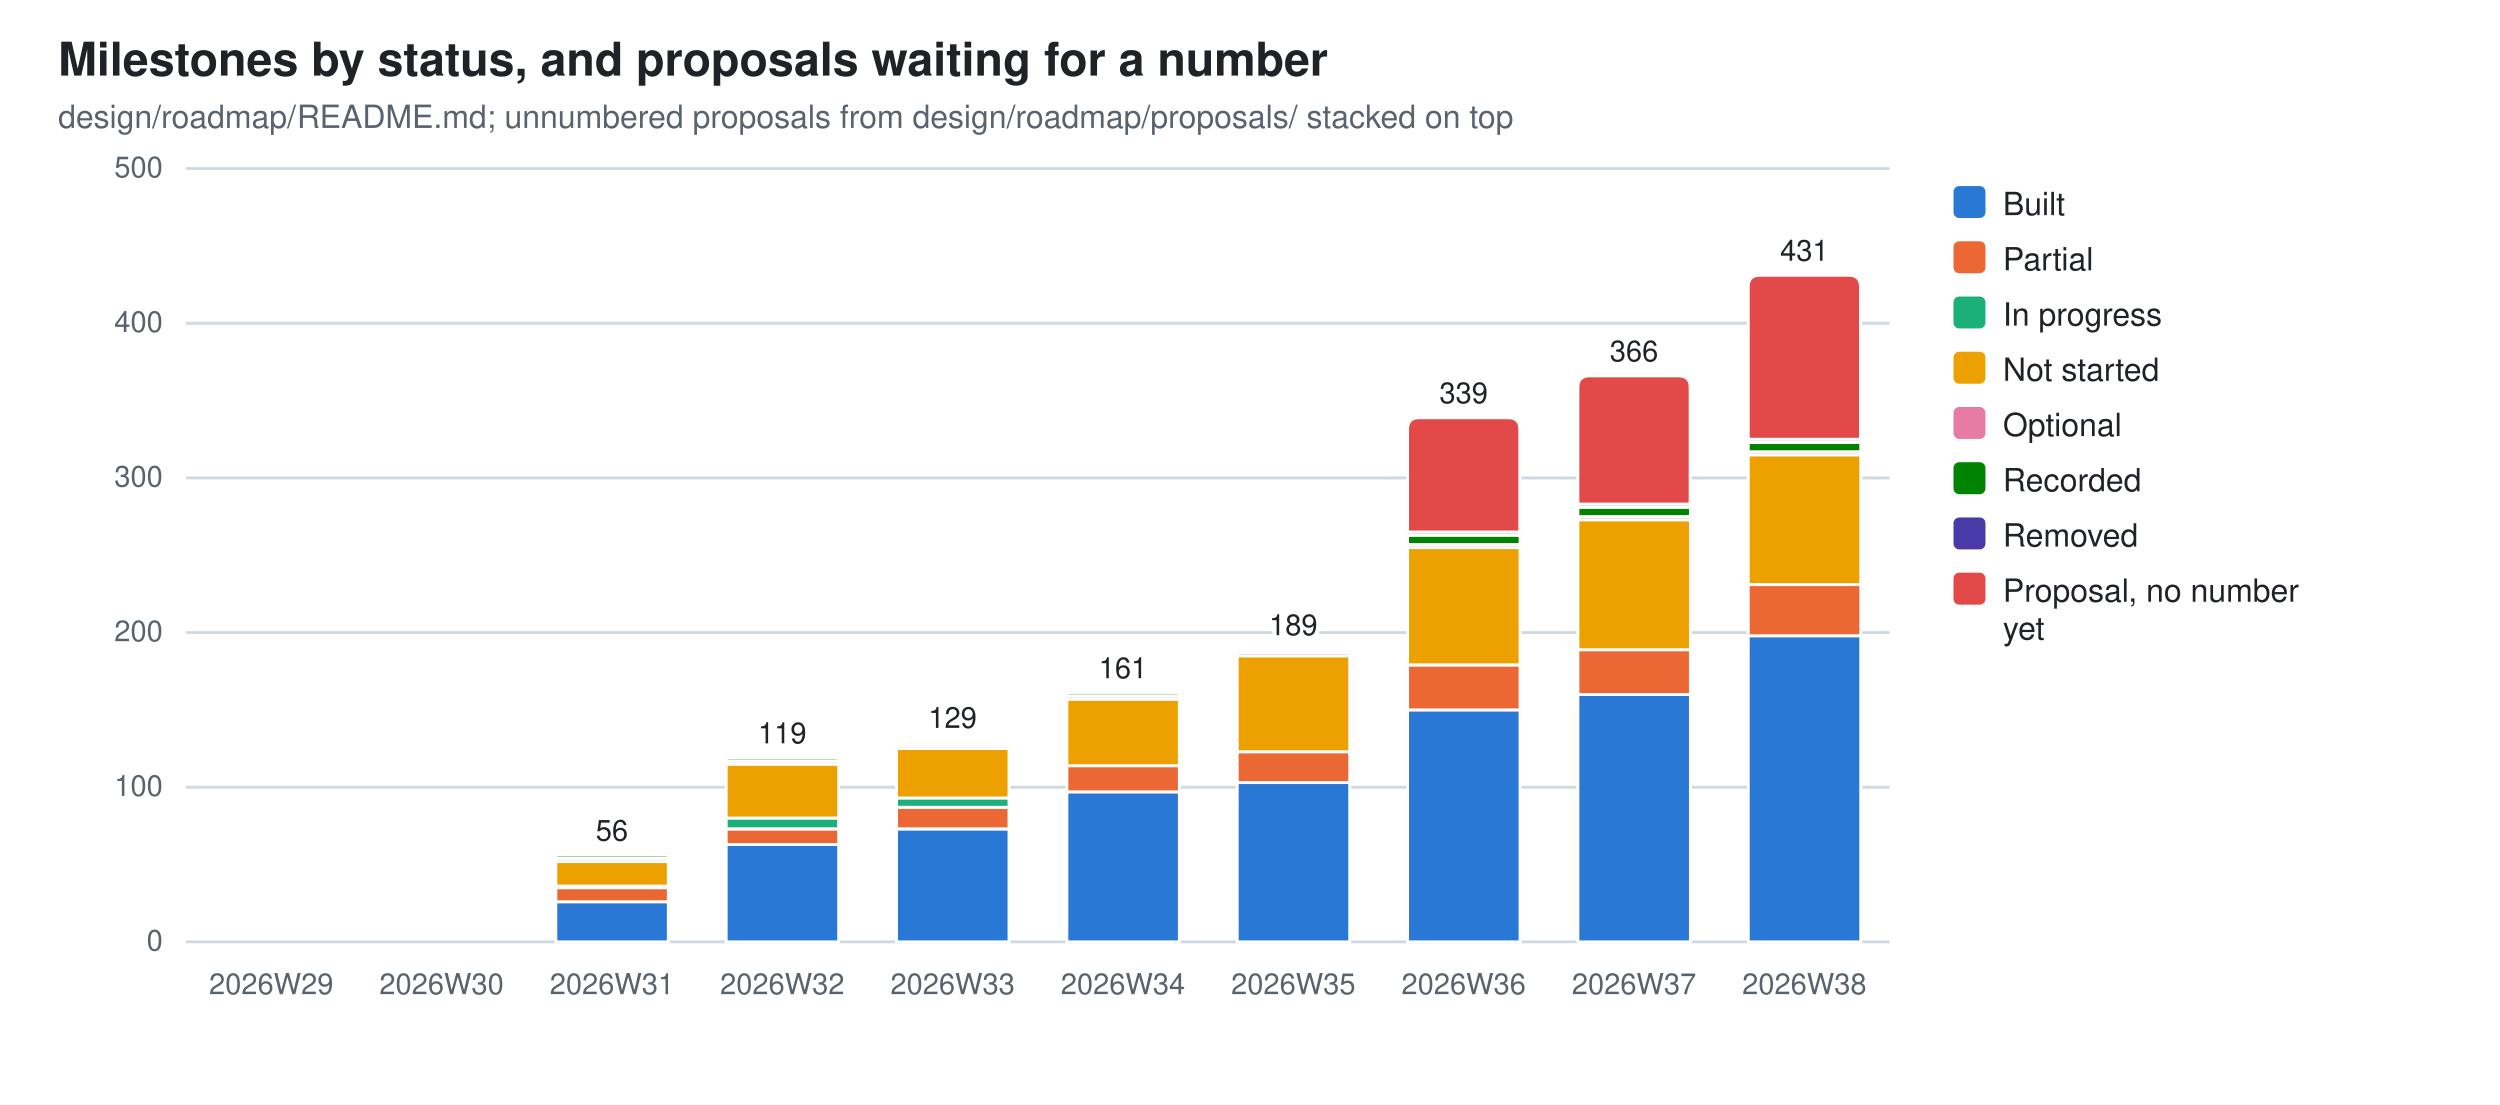
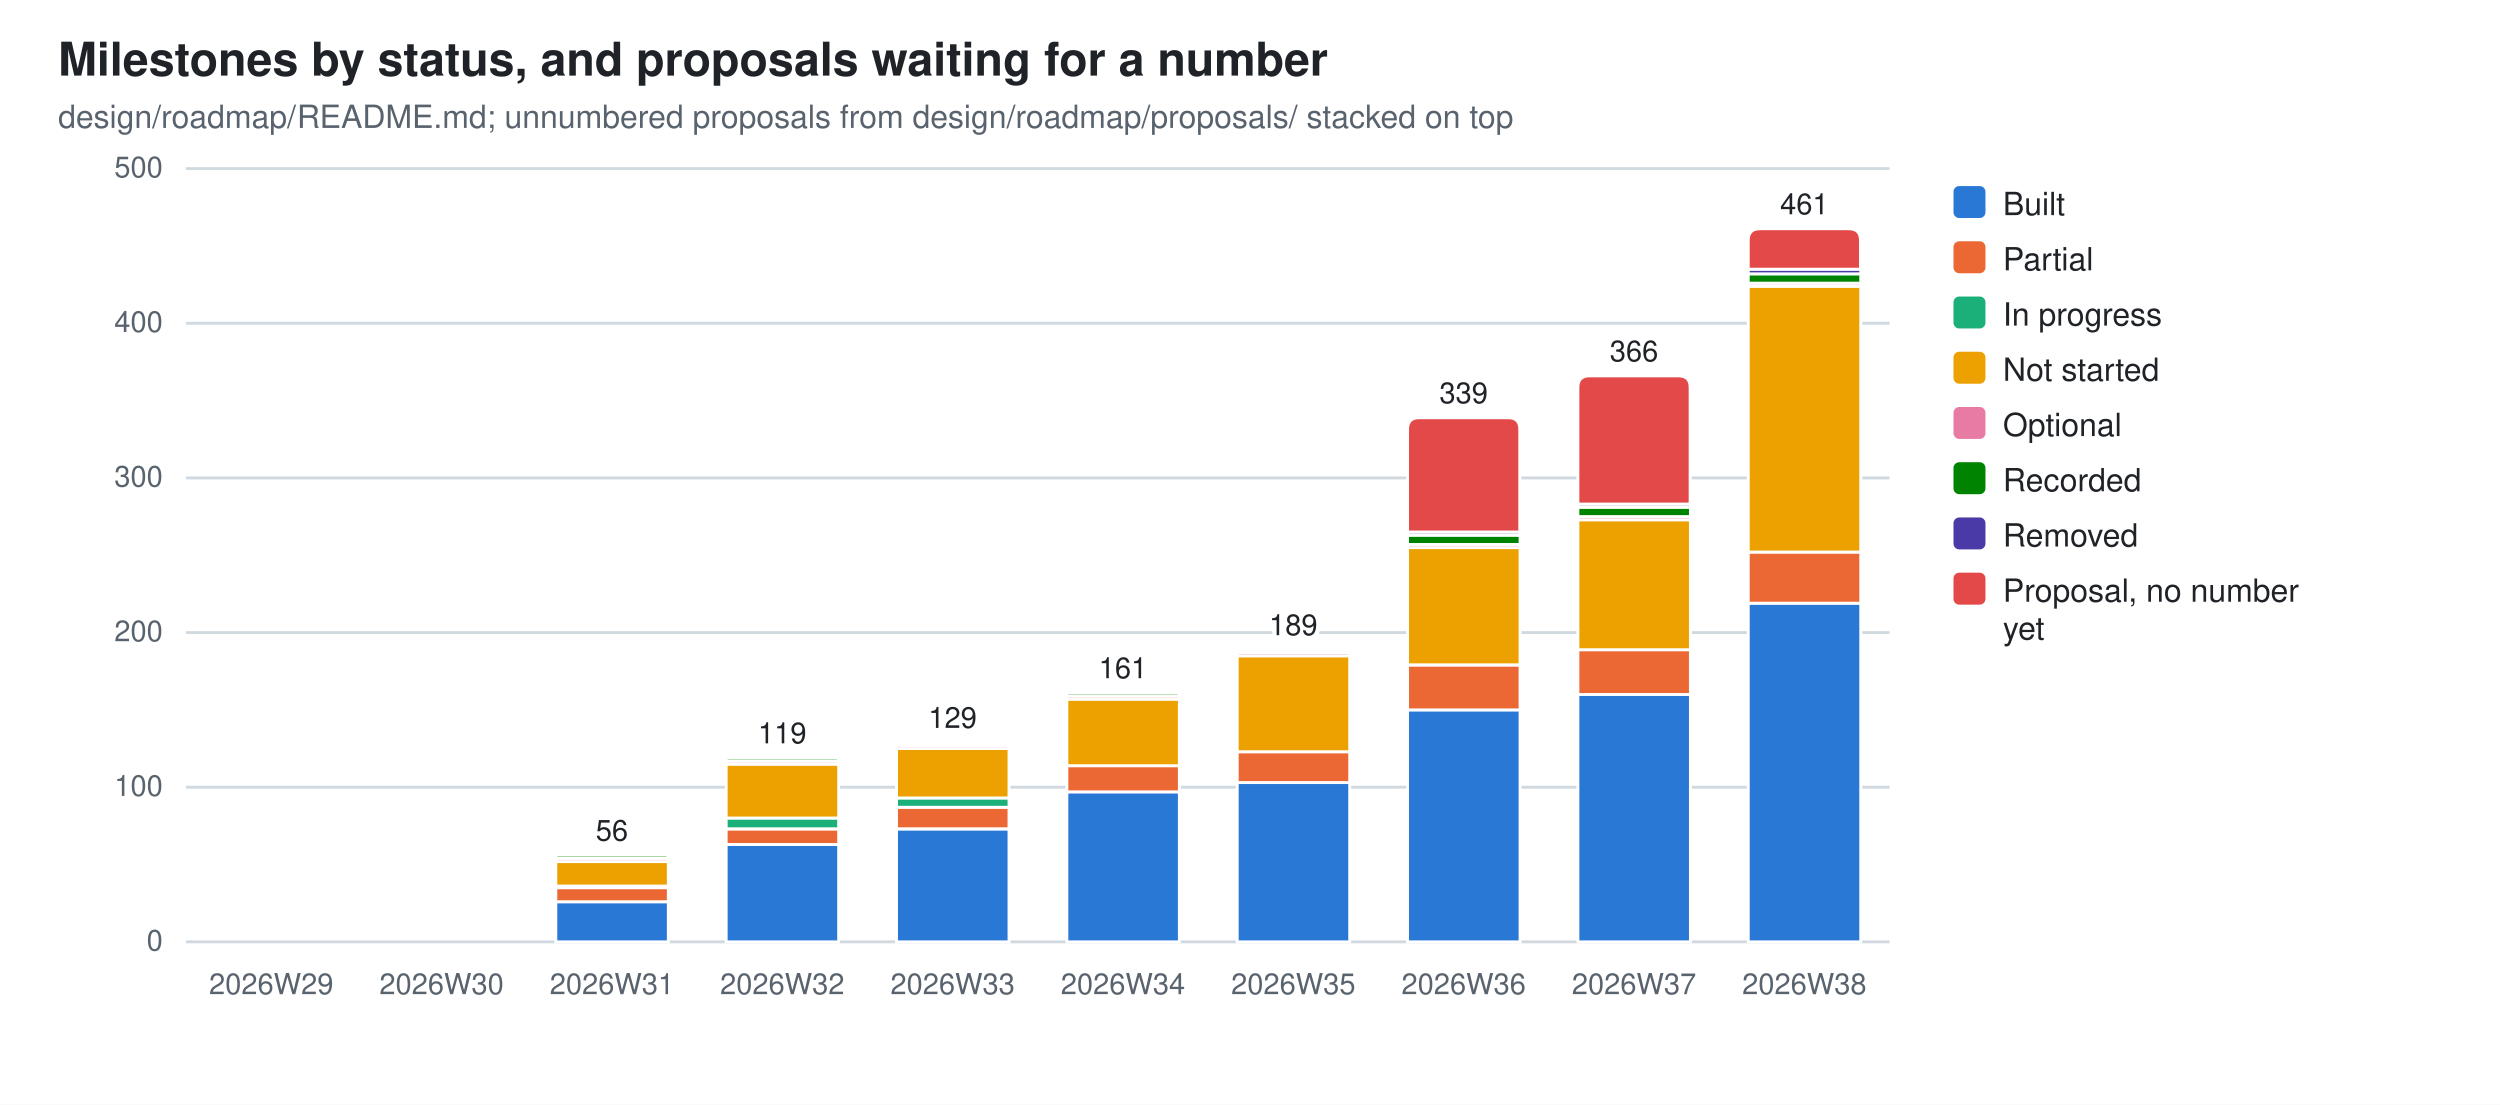
<svg xmlns="http://www.w3.org/2000/svg" width="860" height="380" viewBox="0 0 860 380" role="img" aria-label="Milestones by status, and proposals waiting for a number">
  <style>
  .bg{fill:#ffffff} .fg{fill:#1f2328} .mut{fill:#59636e} .grid{stroke:#d1d9e0}
  .seg{stroke:#ffffff;stroke-width:1}
  .val{paint-order:stroke;stroke:#ffffff;stroke-width:3px;stroke-linejoin:round}
  .s0{fill:#2a78d6}  .s1{fill:#eb6834}  .s2{fill:#1baf7a}  .s3{fill:#eda100}  .s4{fill:#e87ba4}  .s5{fill:#008300}  .s6{fill:#4a3aa7}  .s7{fill:#e34948}
  @media (prefers-color-scheme: dark){
    .bg{fill:#0d1117} .fg{fill:#e6edf3} .mut{fill:#9198a1} .grid{stroke:#30363d}
    .seg{stroke:#0d1117} .val{stroke:#0d1117} .s0{fill:#3987e5} .s1{fill:#d95926} .s2{fill:#199e70} .s3{fill:#c98500} .s4{fill:#d55181} .s5{fill:#008300} .s6{fill:#9085e9} .s7{fill:#e66767}}
  text{font-family:-apple-system,BlinkMacSystemFont,"Segoe UI",Helvetica,Arial,sans-serif}
</style>
  <rect class="bg" width="860" height="380" />
  <text class="fg" x="20" y="26" font-size="16" font-weight="600">Milestones by status, and proposals waiting for a number</text>
  <text class="mut" x="20" y="44" font-size="11">design/roadmap/README.md; unnumbered proposals from design/roadmap/proposals/ stacked on top</text>
  <line class="grid" x1="64" y1="324.0" x2="650.0" y2="324.0" stroke-width="1" />
  <text class="mut" x="56" y="327.0" font-size="10" text-anchor="end">0</text>
  <line class="grid" x1="64" y1="270.8" x2="650.0" y2="270.8" stroke-width="1" />
  <text class="mut" x="56" y="273.8" font-size="10" text-anchor="end">100</text>
  <line class="grid" x1="64" y1="217.6" x2="650.0" y2="217.6" stroke-width="1" />
  <text class="mut" x="56" y="220.6" font-size="10" text-anchor="end">200</text>
  <line class="grid" x1="64" y1="164.4" x2="650.0" y2="164.4" stroke-width="1" />
  <text class="mut" x="56" y="167.4" font-size="10" text-anchor="end">300</text>
  <line class="grid" x1="64" y1="111.2" x2="650.0" y2="111.2" stroke-width="1" />
  <text class="mut" x="56" y="114.2" font-size="10" text-anchor="end">400</text>
  <line class="grid" x1="64" y1="58.0" x2="650.0" y2="58.0" stroke-width="1" />
  <text class="mut" x="56" y="61.0" font-size="10" text-anchor="end">500</text>
  <text class="mut" x="93.3" y="342" font-size="10" text-anchor="middle">2026W29</text>
  <text class="mut" x="151.9" y="342" font-size="10" text-anchor="middle">2026W30</text>
  <rect class="seg s0" x="191.2" y="310.2" width="38.7" height="13.8" />
  <rect class="seg s1" x="191.2" y="305.4" width="38.7" height="4.8" />
  <rect class="seg s2" x="191.2" y="304.8" width="38.7" height="0.5" />
  <rect class="seg s3" x="191.2" y="296.3" width="38.7" height="8.5" />
  <rect class="seg s4" x="191.2" y="295.3" width="38.7" height="1.1" />
  <path class="seg s5" d="M191.2,295.3 V294.7 Q191.2,294.2 191.7,294.2 H229.3 Q229.8,294.2 229.8,294.7 V295.3 Z" />
  <text class="mut" x="210.5" y="342" font-size="10" text-anchor="middle">2026W31</text>
  <text class="fg val" x="210.5" y="289.2" font-size="10" text-anchor="middle">56</text>
  <rect class="seg s0" x="249.8" y="290.5" width="38.7" height="33.5" />
  <rect class="seg s1" x="249.8" y="285.2" width="38.7" height="5.3" />
  <rect class="seg s2" x="249.8" y="281.4" width="38.7" height="3.7" />
  <rect class="seg s3" x="249.8" y="262.8" width="38.7" height="18.6" />
  <rect class="seg s4" x="249.8" y="261.8" width="38.7" height="1.1" />
  <path class="seg s5" d="M249.8,261.8 V261.2 Q249.8,260.7 250.3,260.7 H287.9 Q288.4,260.7 288.4,261.2 V261.8 Z" />
  <text class="mut" x="269.1" y="342" font-size="10" text-anchor="middle">2026W32</text>
  <text class="fg val" x="269.1" y="255.7" font-size="10" text-anchor="middle">119</text>
  <rect class="seg s0" x="308.4" y="285.2" width="38.7" height="38.8" />
  <rect class="seg s1" x="308.4" y="277.7" width="38.7" height="7.4" />
  <rect class="seg s2" x="308.4" y="274.5" width="38.7" height="3.2" />
  <rect class="seg s3" x="308.4" y="257.5" width="38.7" height="17.0" />
  <rect class="seg s4" x="308.4" y="256.4" width="38.7" height="1.1" />
  <path class="seg s5" d="M308.4,256.4 V255.9 Q308.4,255.4 308.9,255.4 H346.5 Q347.0,255.4 347.0,255.9 V256.4 Z" />
  <text class="mut" x="327.7" y="342" font-size="10" text-anchor="middle">2026W33</text>
  <text class="fg val" x="327.7" y="250.4" font-size="10" text-anchor="middle">129</text>
  <rect class="seg s0" x="367.0" y="272.4" width="38.7" height="51.6" />
  <rect class="seg s1" x="367.0" y="263.4" width="38.7" height="9.0" />
  <rect class="seg s3" x="367.0" y="240.5" width="38.7" height="22.9" />
  <rect class="seg s4" x="367.0" y="239.4" width="38.7" height="1.1" />
  <path class="seg s5" d="M367.0,239.4 V238.9 Q367.0,238.3 367.5,238.3 H405.1 Q405.6,238.3 405.6,238.9 V239.4 Z" />
  <text class="mut" x="386.3" y="342" font-size="10" text-anchor="middle">2026W34</text>
  <text class="fg val" x="386.3" y="233.3" font-size="10" text-anchor="middle">161</text>
  <rect class="seg s0" x="425.6" y="269.2" width="38.7" height="54.8" />
  <rect class="seg s1" x="425.6" y="258.6" width="38.7" height="10.6" />
  <rect class="seg s3" x="425.6" y="225.6" width="38.7" height="33.0" />
  <rect class="seg s4" x="425.6" y="224.5" width="38.7" height="1.1" />
  <path class="seg s5" d="M425.6,224.5 V224.0 Q425.6,223.5 426.1,223.5 H463.7 Q464.2,223.5 464.2,224.0 V224.5 Z" />
  <text class="mut" x="444.9" y="342" font-size="10" text-anchor="middle">2026W35</text>
  <text class="fg val" x="444.9" y="218.5" font-size="10" text-anchor="middle">189</text>
  <rect class="seg s0" x="484.2" y="244.2" width="38.7" height="79.8" />
  <rect class="seg s1" x="484.2" y="228.8" width="38.7" height="15.4" />
  <rect class="seg s3" x="484.2" y="188.3" width="38.7" height="40.4" />
  <rect class="seg s4" x="484.2" y="187.3" width="38.7" height="1.1" />
  <rect class="seg s5" x="484.2" y="184.1" width="38.7" height="3.2" />
  <rect class="seg s6" x="484.2" y="183.0" width="38.7" height="1.1" />
  <path class="seg s7" d="M484.2,183.0 V147.7 Q484.2,143.7 488.2,143.7 H518.8 Q522.8,143.7 522.8,147.7 V183.0 Z" />
  <text class="mut" x="503.5" y="342" font-size="10" text-anchor="middle">2026W36</text>
  <text class="fg val" x="503.5" y="138.7" font-size="10" text-anchor="middle">339</text>
  <rect class="seg s0" x="542.8" y="238.9" width="38.7" height="85.1" />
  <rect class="seg s1" x="542.8" y="223.5" width="38.7" height="15.4" />
  <rect class="seg s3" x="542.8" y="178.8" width="38.7" height="44.7" />
  <rect class="seg s4" x="542.8" y="177.7" width="38.7" height="1.1" />
  <rect class="seg s5" x="542.8" y="174.5" width="38.7" height="3.2" />
  <rect class="seg s6" x="542.8" y="173.4" width="38.7" height="1.1" />
  <path class="seg s7" d="M542.8,173.4 V133.3 Q542.8,129.3 546.8,129.3 H577.4 Q581.4,129.3 581.4,133.3 V173.4 Z" />
  <text class="mut" x="562.1" y="342" font-size="10" text-anchor="middle">2026W37</text>
  <text class="fg val" x="562.1" y="124.3" font-size="10" text-anchor="middle">366</text>
-   <rect class="seg s0" x="601.4" y="218.7" width="38.7" height="105.3" />
-   <rect class="seg s1" x="601.4" y="201.1" width="38.7" height="17.6" />
-   <rect class="seg s3" x="601.4" y="156.4" width="38.7" height="44.7" />
-   <rect class="seg s4" x="601.4" y="155.4" width="38.7" height="1.1" />
-   <rect class="seg s5" x="601.4" y="152.2" width="38.7" height="3.2" />
-   <rect class="seg s6" x="601.4" y="151.1" width="38.7" height="1.1" />
-   <path class="seg s7" d="M601.4,151.1 V98.7 Q601.4,94.7 605.4,94.7 H636.0 Q640.0,94.7 640.0,98.7 V151.1 Z" />
+   <rect class="seg s0" x="601.4" y="207.5" width="38.7" height="116.5" />
+   <rect class="seg s1" x="601.4" y="189.9" width="38.7" height="17.6" />
+   <rect class="seg s3" x="601.4" y="98.4" width="38.7" height="91.5" />
+   <rect class="seg s4" x="601.4" y="97.4" width="38.7" height="1.1" />
+   <rect class="seg s5" x="601.4" y="94.2" width="38.7" height="3.2" />
+   <rect class="seg s6" x="601.4" y="92.6" width="38.7" height="1.6" />
+   <path class="seg s7" d="M601.4,92.6 V82.7 Q601.4,78.7 605.4,78.7 H636.0 Q640.0,78.7 640.0,82.7 V92.6 Z" />
  <text class="mut" x="620.7" y="342" font-size="10" text-anchor="middle">2026W38</text>
-   <text class="fg val" x="620.7" y="89.7" font-size="10" text-anchor="middle">431</text>
+   <text class="fg val" x="620.7" y="73.7" font-size="10" text-anchor="middle">461</text>
  <rect class="s0" x="672" y="64" width="11" height="11" rx="2" />
  <text class="fg" y="74" font-size="11">
    <tspan x="689" dy="0">Built</tspan>
  </text>
  <rect class="s1" x="672" y="83" width="11" height="11" rx="2" />
  <text class="fg" y="93" font-size="11">
    <tspan x="689" dy="0">Partial</tspan>
  </text>
  <rect class="s2" x="672" y="102" width="11" height="11" rx="2" />
  <text class="fg" y="112" font-size="11">
    <tspan x="689" dy="0">In progress</tspan>
  </text>
  <rect class="s3" x="672" y="121" width="11" height="11" rx="2" />
  <text class="fg" y="131" font-size="11">
    <tspan x="689" dy="0">Not started</tspan>
  </text>
  <rect class="s4" x="672" y="140" width="11" height="11" rx="2" />
  <text class="fg" y="150" font-size="11">
    <tspan x="689" dy="0">Optional</tspan>
  </text>
  <rect class="s5" x="672" y="159" width="11" height="11" rx="2" />
  <text class="fg" y="169" font-size="11">
    <tspan x="689" dy="0">Recorded</tspan>
  </text>
  <rect class="s6" x="672" y="178" width="11" height="11" rx="2" />
  <text class="fg" y="188" font-size="11">
    <tspan x="689" dy="0">Removed</tspan>
  </text>
  <rect class="s7" x="672" y="197" width="11" height="11" rx="2" />
  <text class="fg" y="207" font-size="11">
    <tspan x="689" dy="0">Proposal, no number</tspan>
    <tspan x="689" dy="13">yet</tspan>
  </text>
</svg>
